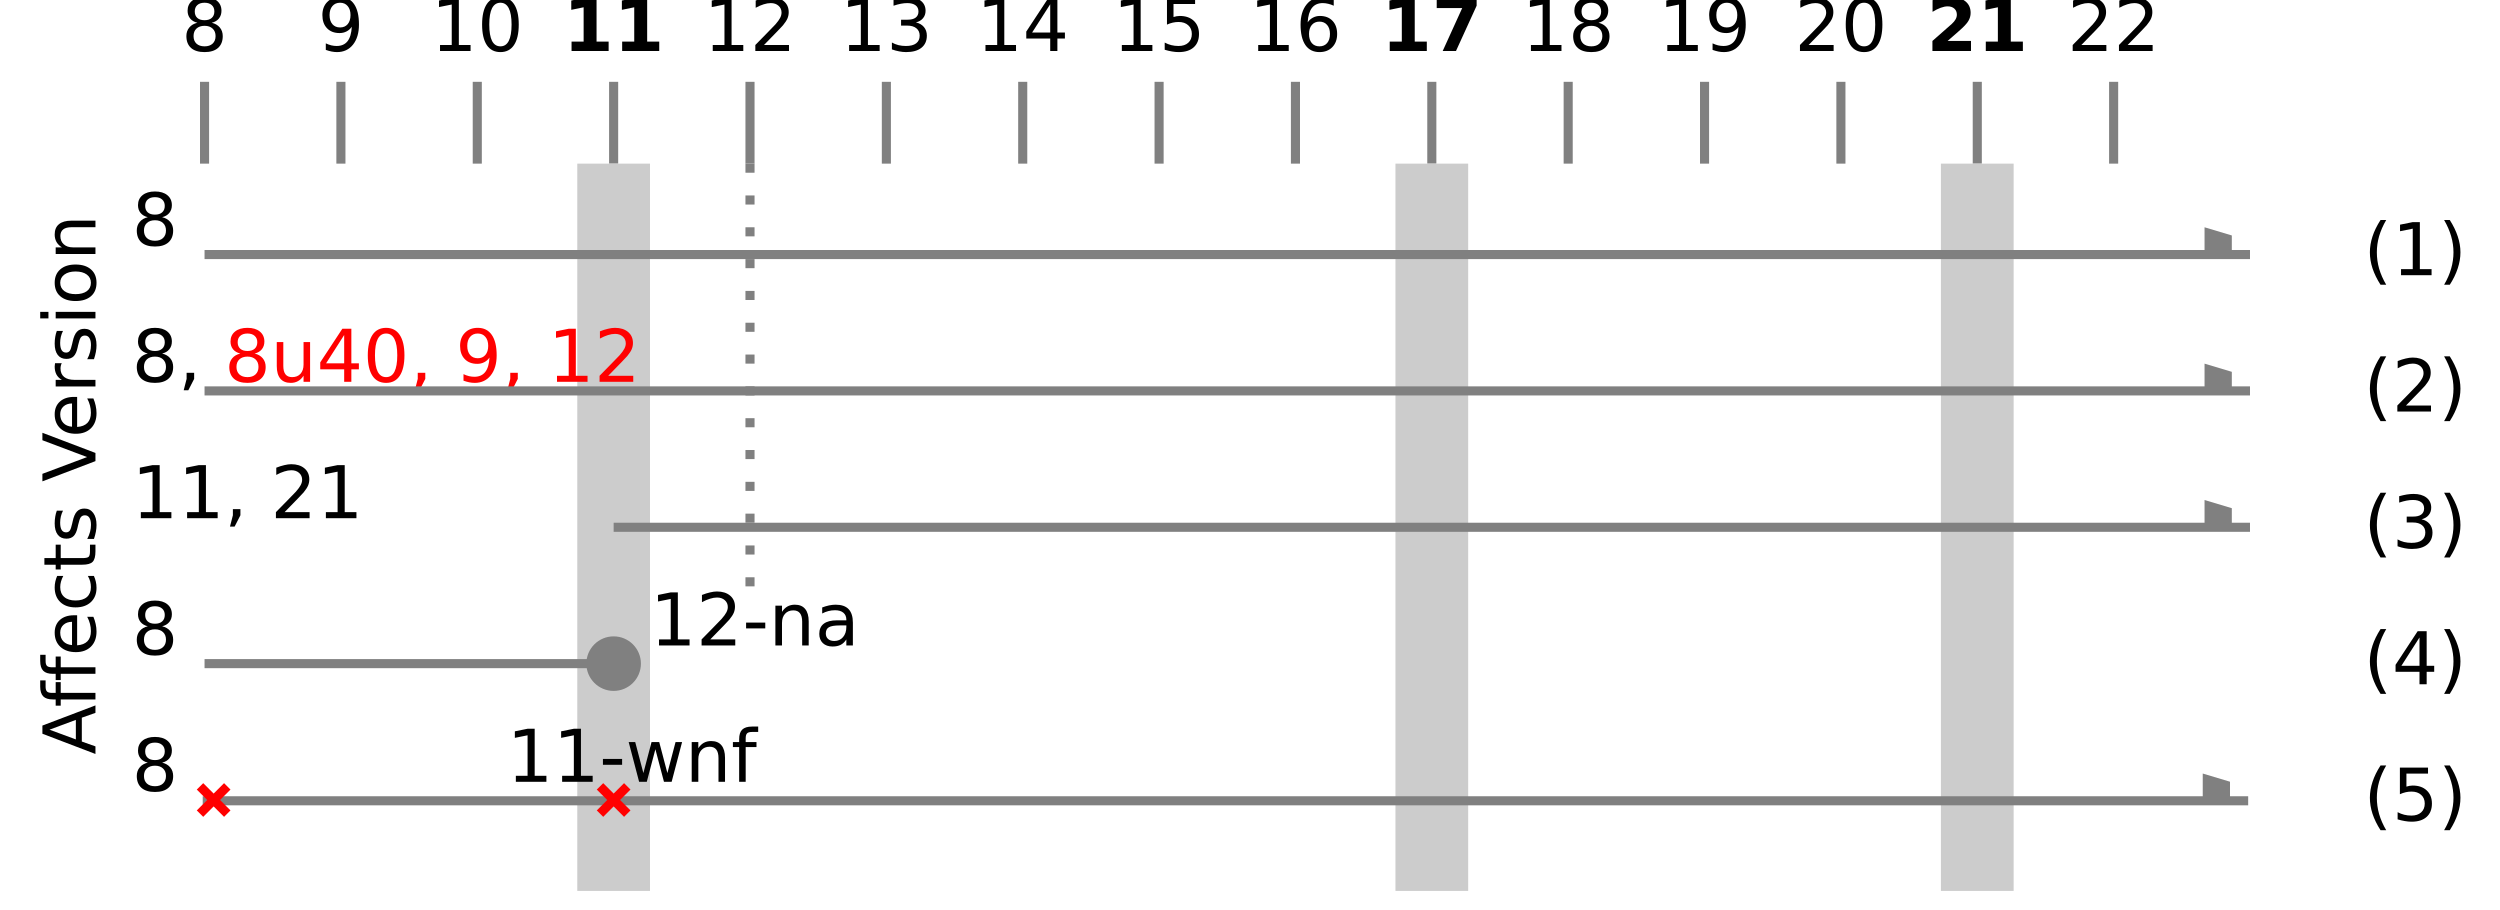
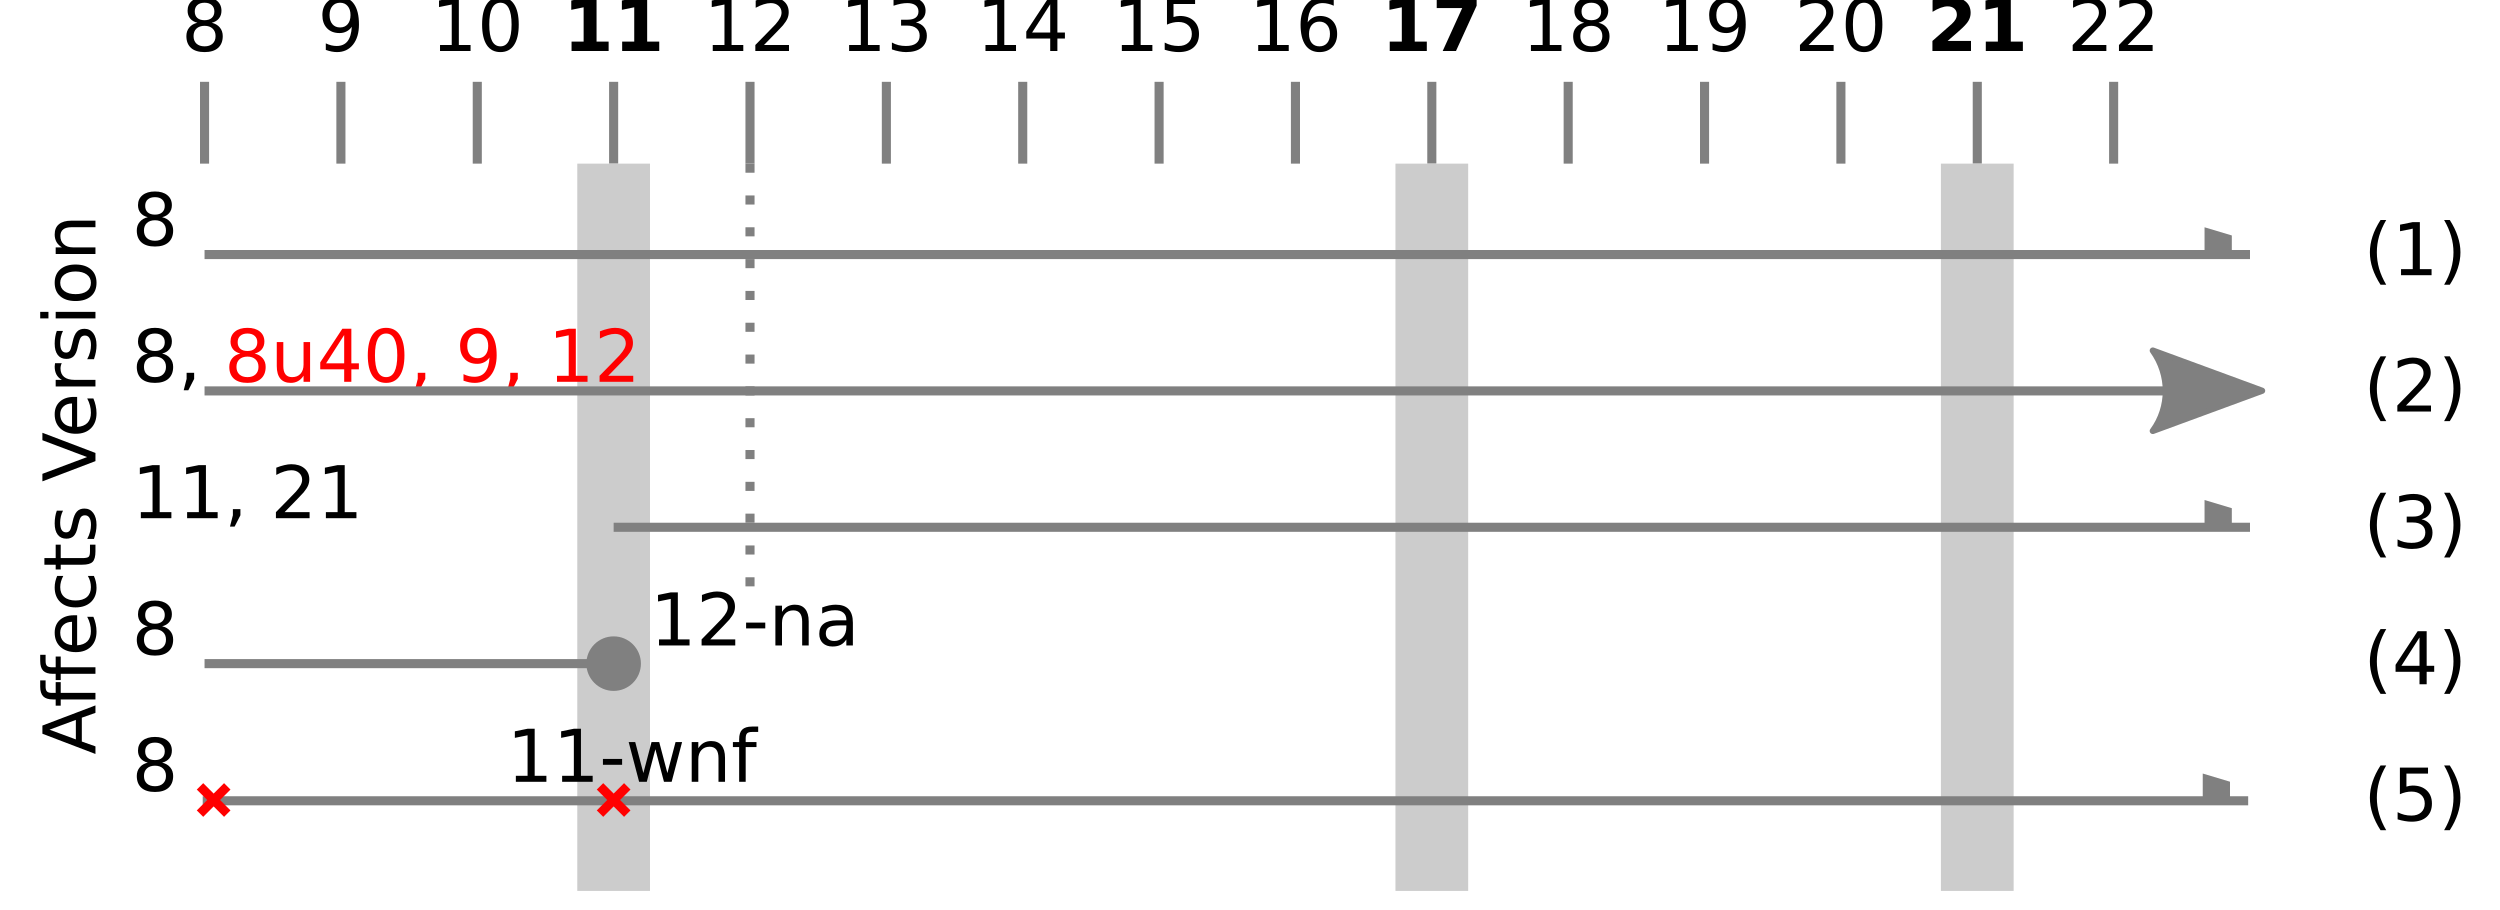
<svg xmlns="http://www.w3.org/2000/svg" width="550" height="200" version="1.1" id="svg1108">
  <defs id="defs1112">
    <marker id="marker2763" refX="5.0" refY="3.0" orient="auto-start-reverse">
      <path style="fill:context-stroke" d="m 10,3 -10,3 0,-6 z" id="path2761" />
    </marker>
    <marker style="overflow:visible" id="TriangleOutL" refX="0.0" refY="0.0" orient="auto">
      <path transform="scale(0.8)" style="fill-rule:evenodd;fill:context-stroke;stroke:context-stroke;stroke-width:1.0pt" d="M 5.77,0.0 L -2.88,5.0 L -2.88,-5.0 L 5.77,0.0 z " id="path2579" />
    </marker>
    <marker style="overflow:visible;" id="Arrow2Send" refX="0.0" refY="0.0" orient="auto">
      <path transform="scale(0.3) rotate(180) translate(-2.3,0)" d="M 8.719,4.034 L -2.207,0.016 L 8.719,-4.002 C 6.973,-1.63 6.983,1.616 8.719,4.034 z " style="stroke:context-stroke;fill-rule:evenodd;fill:context-stroke;stroke-width:0.625;stroke-linejoin:round;" id="path2470" />
    </marker>
    <marker style="overflow:visible;" id="Arrow2Mend" refX="0.0" refY="0.0" orient="auto">
      <path transform="scale(0.6) rotate(180) translate(0,0)" d="M 8.719,4.034 L -2.207,0.016 L 8.719,-4.002 C 6.973,-1.63 6.983,1.616 8.719,4.034 z " style="stroke:context-stroke;fill-rule:evenodd;fill:context-stroke;stroke-width:0.625;stroke-linejoin:round;" id="path2464" />
    </marker>
    <marker style="overflow:visible;" id="Arrow2Lend" refX="0.0" refY="0.0" orient="auto">
      <path transform="scale(1.1) rotate(180) translate(1,0)" d="M 8.719,4.034 L -2.207,0.016 L 8.719,-4.002 C 6.973,-1.63 6.983,1.616 8.719,4.034 z " style="stroke:context-stroke;fill-rule:evenodd;fill:context-stroke;stroke-width:0.625;stroke-linejoin:round;" id="path2458" />
    </marker>
    <marker style="overflow:visible;" id="Arrow1Send" refX="0.0" refY="0.0" orient="auto">
      <path transform="scale(0.2) rotate(180) translate(6,0)" style="fill-rule:evenodd;fill:context-stroke;stroke:context-stroke;stroke-width:1.0pt;" d="M 0.0,0.0 L 5.0,-5.0 L -12.5,0.0 L 5.0,5.0 L 0.0,0.0 z " id="path2452" />
    </marker>
    <marker style="overflow:visible;" id="Arrow1Mend" refX="0.0" refY="0.0" orient="auto">
      <path transform="scale(0.4) rotate(180) translate(10,0)" style="fill-rule:evenodd;fill:context-stroke;stroke:context-stroke;stroke-width:1.0pt;" d="M 0.0,0.0 L 5.0,-5.0 L -12.5,0.0 L 5.0,5.0 L 0.0,0.0 z " id="path2446" />
    </marker>
    <marker style="overflow:visible;" id="Arrow1Lend" refX="0.0" refY="0.0" orient="auto">
      <path transform="scale(0.8) rotate(180) translate(12.5,0)" style="fill-rule:evenodd;fill:context-stroke;stroke:context-stroke;stroke-width:1.0pt;" d="M 0.0,0.0 L 5.0,-5.0 L -12.5,0.0 L 5.0,5.0 L 0.0,0.0 z " id="path2440" />
    </marker>
    <marker id="ExperimentalArrow" refX="5.0" refY="3.0" orient="auto-start-reverse">
      <path style="fill:context-stroke" d="m 10,3 -10,3 0,-6 z" id="path2690" />
    </marker>
    <marker id="arrow-4" viewBox="0 0 20 18" refX="0" refY="9" markerWidth="20" markerHeight="18" orient="auto">
      <path d="M 0,7 6,9 0,11 Z" fill="#808080" id="path1060-1" />
    </marker>
    <marker id="arrow-5" viewBox="0 0 20 18" refX="0" refY="9" markerWidth="20" markerHeight="18" orient="auto">
      <path d="M 0,7 6,9 0,11 Z" fill="#808080" id="path1060-0" />
    </marker>
  </defs>
  <style id="style985">
        rect {
            fill: none;
            stroke: black;
            stroke-width: 1;
        }
        text {
            font: 16px 'DejaVu Sans', sans-serif;
        }
        #head text {
            text-anchor: middle;
            dominant-baseline: text-bottom;
        }
        #refs text {
            dominant-baseline: middle;
        }
        text.lts {
            font-weight: bold;
        }
        #headlines line, #timeline path {
            stroke: #808080;
            stroke-width: 2;
        }
        #lts-lines line {
            stroke: #CCCCCC;
            stroke-width: 16;
        }
    </style>
  <text x="-166" y="21" transform="rotate(-90)" id="text987" style="font-style:normal;font-variant:normal;font-weight:normal;font-stretch:normal;font-size:16px;line-height:normal;font-family:'DejaVu Sans', sans-serif">Affects Version</text>
  <g id="head">
    <text x="45" y="15" id="text989">8</text>
    <text x="75" y="15" id="text991">9</text>
    <text x="105" y="15" id="text993">10</text>
    <text x="135" y="15" class="lts" id="text995">11</text>
    <text x="165" y="15" id="text997">12</text>
    <text x="195" y="15" id="text999">13</text>
    <text x="225" y="15" id="text1001">14</text>
    <text x="255" y="15" id="text1003">15</text>
    <text x="285" y="15" id="text1005">16</text>
    <text x="315" y="15" class="lts" id="text1007">17</text>
    <text x="345" y="15" id="text1009">18</text>
    <text x="375" y="15" id="text1011">19</text>
    <text x="405" y="15" id="text1013">20</text>
    <text x="435" y="15" class="lts" id="text1015">21</text>
    <text x="465" y="15" id="text1017">22</text>
  </g>
  <g id="headlines">
    <line x1="45" y1="18" x2="45" y2="36" id="line1020" />
    <line x1="75" y1="18" x2="75" y2="36" id="line1022" />
    <line x1="105" y1="18" x2="105" y2="36" id="line1024" />
    <line x1="135" y1="18" x2="135" y2="36" id="line1026" />
    <line x1="165" y1="18" x2="165" y2="36" id="line1028" />
    <line x1="165" y1="36" x2="165" y2="130" stroke-dasharray="2 5" id="line1030" />
    <line x1="195" y1="18" x2="195" y2="36" id="line1032" />
    <line x1="225" y1="18" x2="225" y2="36" id="line1034" />
    <line x1="255" y1="18" x2="255" y2="36" id="line1036" />
    <line x1="285" y1="18" x2="285" y2="36" id="line1038" />
    <line x1="315" y1="18" x2="315" y2="36" id="line1040" />
    <line x1="345" y1="18" x2="345" y2="36" id="line1042" />
    <line x1="375" y1="18" x2="375" y2="36" id="line1044" />
    <line x1="405" y1="18" x2="405" y2="36" id="line1046" />
    <line x1="435" y1="18" x2="435" y2="36" id="line1048" />
    <line x1="465" y1="18" x2="465" y2="36" id="line1050" />
  </g>
  <g id="lts-lines">
    <line x1="135" y1="36" x2="135" y2="196" id="line1053" />
    <line x1="315" y1="36" x2="315" y2="196" id="line1055" />
    <line x1="435" y1="36" x2="435" y2="196" id="line1057" />
  </g>
  <g id="refs">
    <text x="520" y="56" id="text1097">(1)</text>
    <text x="520" y="86" id="text1099">(2)</text>
    <text x="520" y="116" id="text1101">(3)</text>
    <text x="520" y="146" id="text1103">(4)</text>
    <text x="520" y="176" id="text1105">(5)</text>
  </g>
  <g id="timeline">
    <defs id="defs1066">
      <marker id="arrow" viewBox="0 0 20 18" refX="0" refY="9" markerWidth="20" markerHeight="18" orient="auto">
        <path d="M 0 7 L 6 9 L 0 11 Z" fill="#808080" id="path1060" />
      </marker>
      <marker id="circle" viewBox="0 0 12 12" refX="6" refY="6" markerWidth="12" markerHeight="12" orient="auto">
        <circle cx="6" cy="6" r="3" fill="#808080" id="circle1063" />
      </marker>
    </defs>
    <text x="29" y="54" id="text1068" style="font-style:normal;font-variant:normal;font-weight:normal;font-stretch:normal;font-size:16px;line-height:normal;font-family:'DejaVu Sans', sans-serif">8</text>
-     <path d="M 45, 56 L 495, 56" marker-end="url(#arrow)" id="path1070" style="marker-end:url(#marker2763)" />
+     <path d="M 45, 56 L 495, 56" marker-end="url(#arrow)" id="path1070" style="marker-end:url(#ExperimentalArrow)" />
    <text x="29" y="84" id="text1074" style="font-style:normal;font-variant:normal;font-weight:normal;font-stretch:normal;font-size:16px;line-height:normal;font-family:'DejaVu Sans', sans-serif">8, <tspan fill="#ff0000" id="tspan1072">8u40, 9, 12</tspan>
    </text>
-     <path d="M 45, 86 L 495, 86" marker-end="url(#arrow)" id="path1076" style="marker-end:url(#marker2763)" />
+     <path d="M 45, 86 L 495, 86" marker-end="url(#arrow)" id="path1076" style="marker-end:url(#Arrow2Lend)" />
    <text x="29" y="114" id="text1078" style="font-style:normal;font-variant:normal;font-weight:normal;font-stretch:normal;font-size:16px;line-height:normal;font-family:'DejaVu Sans', sans-serif">11, 21</text>
    <path d="M 135, 116 L 495, 116" marker-end="url(#arrow)" id="path1080" style="marker-end:url(#marker2763)" />
    <text x="29" y="144" id="text1082" style="font-style:normal;font-variant:normal;font-weight:normal;font-stretch:normal;font-size:16px;line-height:normal;font-family:'DejaVu Sans', sans-serif">8</text>
    <text x="143" y="142" id="text1084" style="font-style:normal;font-variant:normal;font-weight:normal;font-stretch:normal;font-size:16px;line-height:normal;font-family:'DejaVu Sans', sans-serif">12-na</text>
    <path d="M  45, 146 L 135, 146" marker-end="url(#circle)" id="path1086" />
    <text x="29" y="174" id="text1088" style="font-style:normal;font-variant:normal;font-weight:normal;font-stretch:normal;font-size:16px;line-height:normal;font-family:'DejaVu Sans', sans-serif">8</text>
    <text x="139" y="172" style="font-style:normal;font-variant:normal;font-weight:normal;font-stretch:normal;font-size:16px;line-height:normal;font-family:'DejaVu Sans', sans-serif;text-anchor:middle" id="text1090">11-wnf</text>
    <path d="M 44.598,176.174 H 494.598" marker-end="url(#arrow-4)" id="path1076-6" style="stroke:#808080;stroke-width:1.999;stroke-linecap:butt;stroke-miterlimit:4;stroke-dasharray:none;marker-end:url(#marker2763)" />
    <path d="m 44,173 2.633,2.633 L 50,179 m 0,-6 -6,6" style="stroke:#ff0000;stroke-width:2" id="path1094-7" />
    <path d="M 132, 173 L 138, 179              M 138, 173 L 132, 179" style="stroke: red" id="path1094" />
  </g>
</svg>
